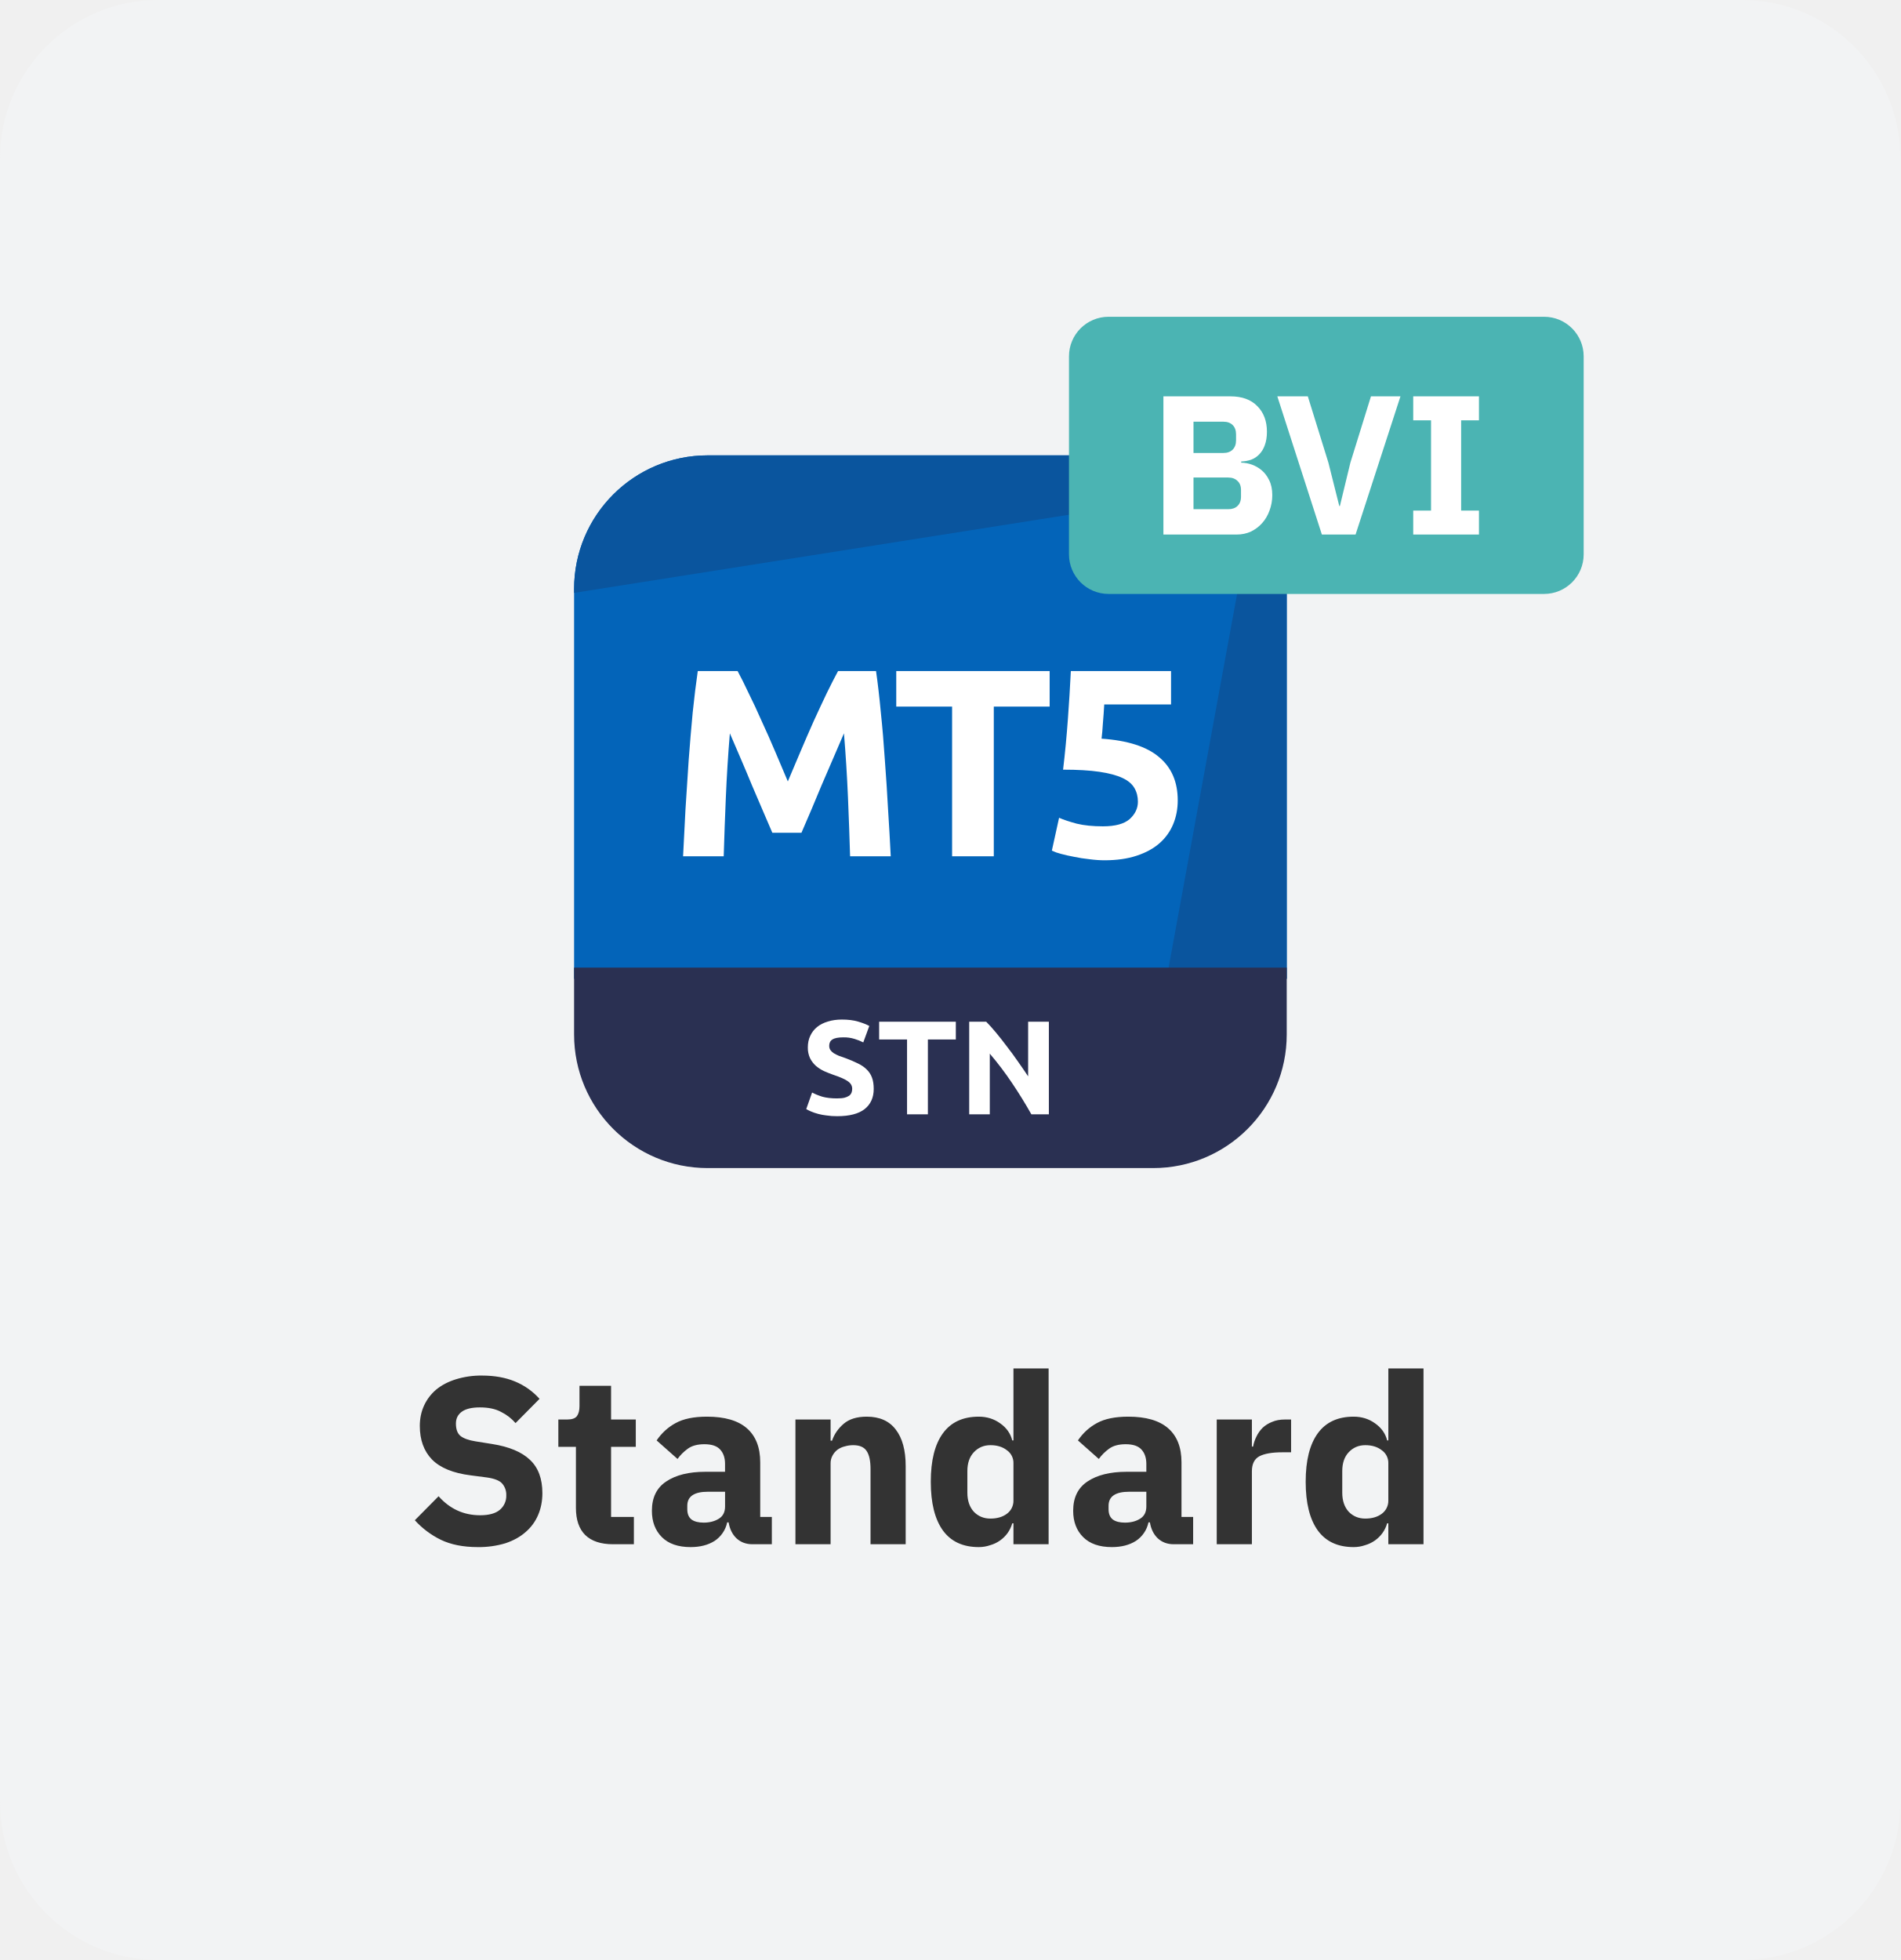
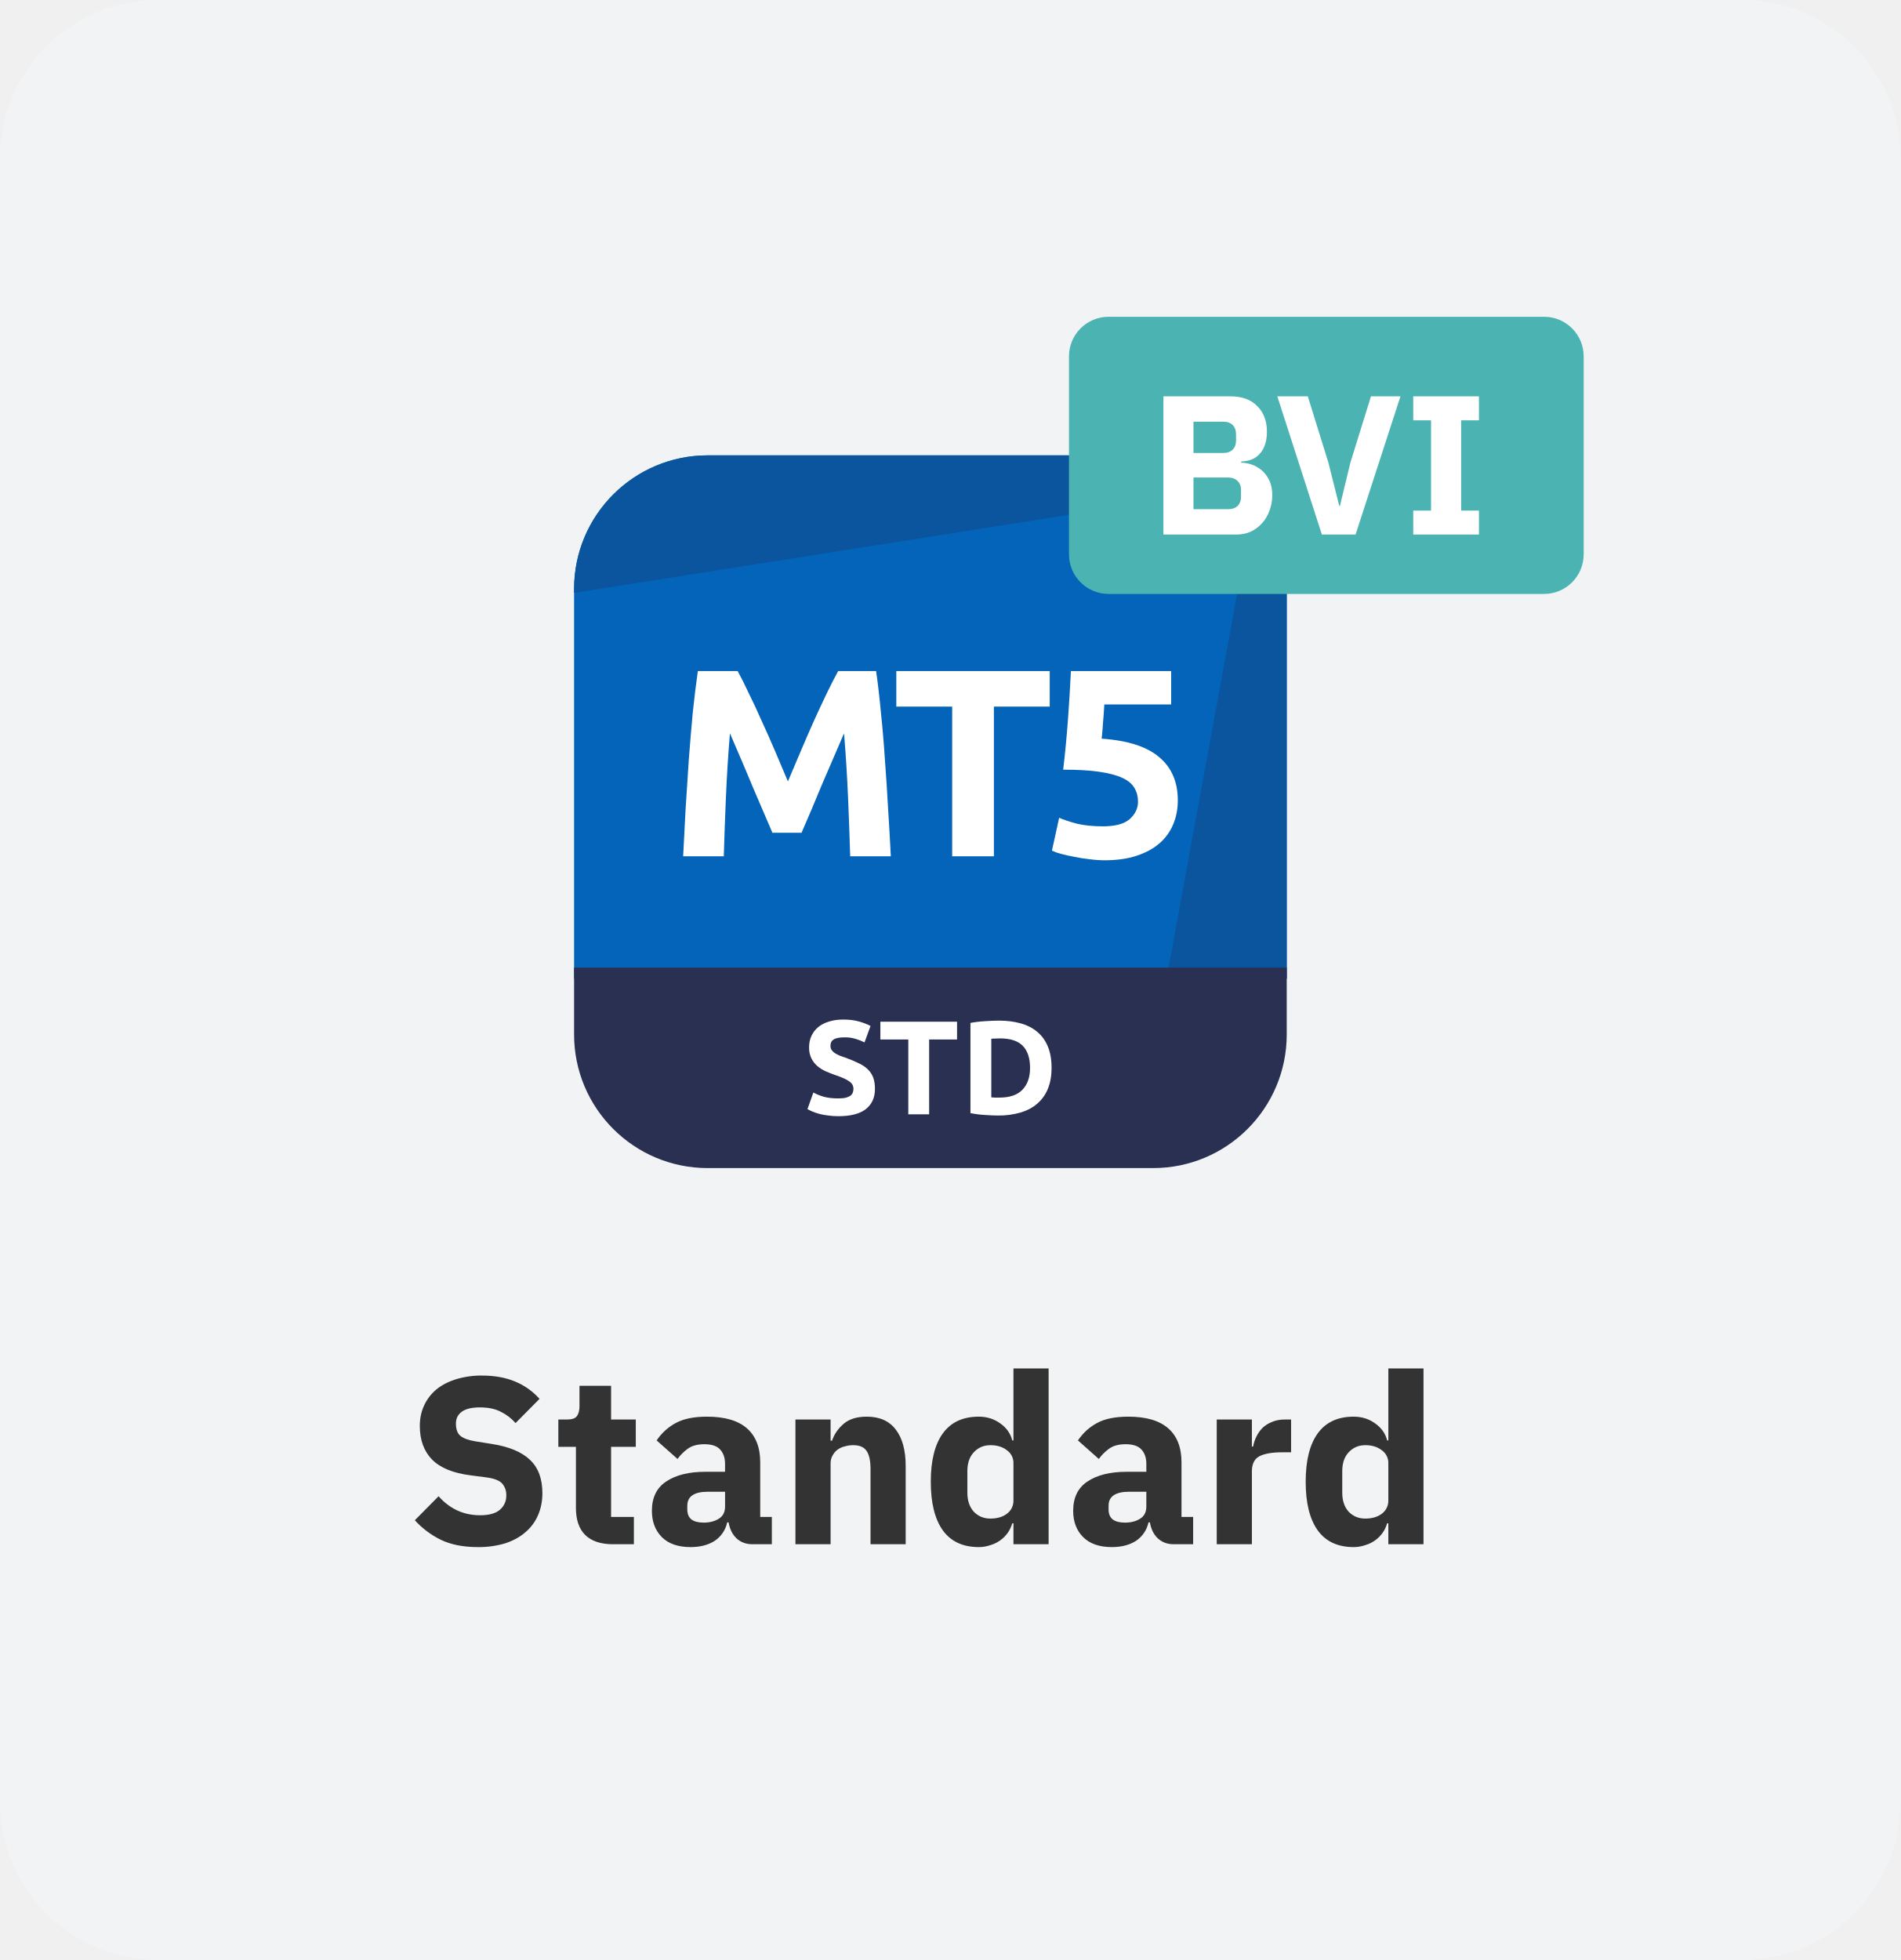
- <svg xmlns="http://www.w3.org/2000/svg" viewBox="0 0 96 99" fill="none">
-   <g clip-path="url(#prefix__clip0_29417_160636)">
-     <path d="M88 0H8a8 8 0 00-8 8v83a8 8 0 008 8h80a8 8 0 008-8V8a8 8 0 00-8-8z" fill="#F2F3F4" />
-     <g clip-path="url(#prefix__clip1_29417_160636)">
-       <path d="M58.25 23h-22.5A6.75 6.75 0 0029 29.75v19.688h36V29.75A6.75 6.75 0 0058.25 23z" fill="#0364B9" />
-       <path d="M35.75 23A6.75 6.75 0 0029 29.75v.196l33.654-5.312A6.723 6.723 0 0058.25 23h-22.5zM65 29.75c0-1.692-.623-3.24-1.651-4.424l-4.42 24.111H65V29.75z" fill="#0A559E" />
-       <path d="M29 48.875h36v3.375A6.75 6.75 0 0158.25 59h-22.5A6.75 6.75 0 0129 52.25v-3.375z" fill="#2A3052" />
-       <path d="M37.26 33.895c.162.296.346.665.553 1.106.216.433.437.905.662 1.418.234.504.463 1.022.688 1.553.226.53.437 1.03.635 1.498l.634-1.498c.225-.532.45-1.049.675-1.553.235-.513.455-.985.662-1.417.216-.442.405-.81.567-1.108h1.917c.09.622.171 1.319.243 2.093.081.765.148 1.566.203 2.403.063.828.117 1.66.162 2.498.053.837.099 1.624.135 2.362h-2.053c-.026-.909-.063-1.899-.107-2.97a80.228 80.228 0 00-.203-3.24l-.54 1.255-.594 1.377a122.562 122.562 0 01-1.013 2.39h-1.471c-.126-.297-.279-.652-.459-1.066-.18-.424-.369-.864-.567-1.324a89.758 89.758 0 00-.58-1.377 582.26 582.26 0 01-.54-1.255 80.228 80.228 0 00-.203 3.24 242.892 242.892 0 00-.108 2.97h-2.052c.036-.738.077-1.526.121-2.362l.162-2.498c.063-.837.131-1.638.203-2.403.081-.774.166-1.471.257-2.093h2.011zM53.024 33.895v1.795h-2.822v7.56h-2.106v-7.56h-2.821v-1.795h7.749zM57.482 40.496c0-.261-.058-.49-.175-.689-.117-.207-.32-.378-.608-.513-.288-.134-.675-.238-1.16-.31-.487-.072-1.099-.108-1.837-.108.1-.837.18-1.688.243-2.551a96.92 96.92 0 00.149-2.43h5.062v1.687h-3.375c-.018.324-.04.639-.067.945-.018.297-.04.558-.068.783 1.314.09 2.282.4 2.903.931.63.523.945 1.252.945 2.188 0 .431-.077.832-.23 1.201a2.585 2.585 0 01-.688.959c-.306.27-.693.481-1.161.634-.46.153-1 .23-1.62.23-.243 0-.5-.019-.77-.055a7.211 7.211 0 01-.77-.121 8.206 8.206 0 01-.66-.148 2.597 2.597 0 01-.46-.162l.365-1.661c.225.099.522.198.89.297.37.09.81.135 1.324.135.62 0 1.07-.121 1.35-.364.279-.253.418-.545.418-.878zM42.293 55.48c.149 0 .27-.01.365-.033a.775.775 0 00.236-.101.36.36 0 00.121-.155.542.542 0 00.034-.196c0-.153-.072-.28-.216-.378-.144-.104-.391-.214-.742-.33a6.482 6.482 0 01-.46-.183 1.838 1.838 0 01-.411-.263 1.316 1.316 0 01-.297-.385 1.227 1.227 0 01-.115-.554c0-.216.04-.41.122-.58.08-.176.195-.324.344-.446.148-.121.328-.213.54-.276.211-.068.45-.102.715-.102.315 0 .588.034.817.102.23.067.419.141.567.222l-.304.83a2.621 2.621 0 00-.438-.175 1.78 1.78 0 00-.574-.08c-.252 0-.434.035-.547.107-.108.068-.162.173-.162.317 0 .086.02.158.06.216.041.059.098.113.17.162.076.045.162.088.256.129.1.036.207.074.324.114.243.09.455.18.635.27.18.086.328.187.445.304.122.117.212.254.27.412.059.157.088.349.088.574 0 .436-.153.776-.46 1.019-.305.238-.766.358-1.383.358a3.52 3.52 0 01-.56-.04 2.795 2.795 0 01-.776-.203 2.71 2.71 0 01-.23-.115l.297-.837c.14.076.31.146.513.21.207.058.46.087.756.087zM48.284 51.606v.898h-1.411v3.78H45.82v-3.78h-1.41v-.898h3.874zM52.1 56.284a23.54 23.54 0 00-.98-1.586A16.12 16.12 0 0050 53.22v3.064h-1.04v-4.678h.858c.148.149.313.331.492.547.18.216.363.448.547.695.19.243.376.498.56.763.185.261.358.513.52.756v-2.76h1.047v4.677h-.885z" fill="#fff" />
-     </g>
-     <path d="M24.135 78.144c-.736 0-1.36-.124-1.872-.372a4.363 4.363 0 01-1.308-.984l1.2-1.212c.568.64 1.268.96 2.1.96.448 0 .78-.092.996-.276a.914.914 0 00.324-.732.863.863 0 00-.192-.576c-.128-.16-.388-.268-.78-.324l-.828-.108c-.888-.112-1.54-.38-1.956-.804-.408-.424-.612-.988-.612-1.692 0-.376.072-.72.216-1.032.144-.312.348-.58.612-.804.272-.224.6-.396.984-.516a4.283 4.283 0 011.332-.192c.632 0 1.188.1 1.668.3.48.2.892.492 1.236.876l-1.212 1.224a2.33 2.33 0 00-.732-.564c-.28-.152-.636-.228-1.068-.228-.408 0-.712.072-.912.216-.2.144-.3.344-.3.6 0 .288.076.496.228.624.16.128.416.22.768.276l.828.132c.864.136 1.504.404 1.92.804.416.392.624.952.624 1.68 0 .4-.072.768-.216 1.104a2.336 2.336 0 01-.636.864c-.272.24-.612.428-1.02.564a4.647 4.647 0 01-1.392.192zM30.965 78c-.616 0-1.084-.156-1.404-.468-.312-.312-.468-.768-.468-1.368V73.08h-.888V71.7h.444c.24 0 .404-.056.492-.168.088-.12.132-.288.132-.504v-1.032h1.596V71.7h1.248v1.38h-1.248v3.54h1.152V78h-1.056zM38.007 78c-.32 0-.588-.1-.804-.3-.209-.2-.34-.468-.397-.804h-.072a1.48 1.48 0 01-.636.936c-.328.208-.731.312-1.212.312-.632 0-1.116-.168-1.452-.504-.335-.336-.503-.78-.503-1.332 0-.664.24-1.156.72-1.476.487-.328 1.147-.492 1.98-.492h.995v-.396c0-.304-.08-.544-.24-.72-.16-.184-.428-.276-.803-.276-.352 0-.633.076-.84.228-.209.152-.38.324-.517.516l-1.056-.936c.256-.376.576-.668.96-.876.392-.216.92-.324 1.584-.324.897 0 1.569.196 2.017.588.447.392.672.964.672 1.716v2.76h.587V78h-.983zm-2.46-1.092c.296 0 .547-.064.756-.192.216-.128.324-.336.324-.624v-.744h-.864c-.697 0-1.044.236-1.044.708v.18c0 .232.072.404.215.516.145.104.349.156.613.156zM40.182 78v-6.3h1.776v1.068h.073c.111-.328.308-.612.587-.852.28-.24.668-.36 1.164-.36.649 0 1.137.216 1.465.648.336.432.504 1.048.504 1.848V78h-1.776v-3.804c0-.408-.065-.708-.193-.9-.127-.2-.355-.3-.683-.3-.144 0-.284.02-.42.06-.137.032-.26.088-.373.168a.918.918 0 00-.252.3.785.785 0 00-.096.396V78h-1.776zM51.195 76.944h-.06a1.649 1.649 0 01-.228.48 1.634 1.634 0 01-.888.624 1.74 1.74 0 01-.576.096c-.8 0-1.404-.28-1.812-.84-.408-.568-.612-1.388-.612-2.46s.204-1.888.612-2.448c.408-.56 1.012-.84 1.812-.84.408 0 .768.112 1.08.336.32.224.524.512.612.864h.06V69.12h1.776V78h-1.776v-1.056zm-1.164-.24c.336 0 .612-.08.828-.24a.81.81 0 00.336-.684v-1.86a.779.779 0 00-.336-.672c-.216-.168-.492-.252-.828-.252-.336 0-.616.12-.84.36-.216.232-.324.548-.324.948v1.092c0 .4.108.72.324.96.224.232.504.348.84.348zM59.288 78c-.32 0-.588-.1-.804-.3-.208-.2-.34-.468-.396-.804h-.072a1.48 1.48 0 01-.636.936c-.328.208-.732.312-1.212.312-.632 0-1.116-.168-1.452-.504-.336-.336-.504-.78-.504-1.332 0-.664.24-1.156.72-1.476.488-.328 1.148-.492 1.98-.492h.996v-.396c0-.304-.08-.544-.24-.72-.16-.184-.428-.276-.804-.276-.352 0-.632.076-.84.228-.208.152-.38.324-.516.516l-1.056-.936c.256-.376.576-.668.96-.876.392-.216.92-.324 1.584-.324.896 0 1.568.196 2.016.588.448.392.672.964.672 1.716v2.76h.588V78h-.984zm-2.46-1.092c.296 0 .548-.064.756-.192.216-.128.324-.336.324-.624v-.744h-.864c-.696 0-1.044.236-1.044.708v.18c0 .232.072.404.216.516.144.104.348.156.612.156zM61.464 78v-6.3h1.776v1.368h.06c.032-.176.088-.344.168-.504.08-.168.184-.316.312-.444.136-.128.296-.228.48-.3.184-.08.4-.12.648-.12h.312v1.656h-.444c-.52 0-.908.068-1.164.204-.248.136-.372.388-.372.756V78h-1.776zM70.132 76.944h-.06a1.649 1.649 0 01-.228.48 1.634 1.634 0 01-.888.624 1.74 1.74 0 01-.576.096c-.8 0-1.403-.28-1.811-.84-.409-.568-.612-1.388-.612-2.46s.204-1.888.612-2.448c.407-.56 1.011-.84 1.811-.84.409 0 .769.112 1.08.336.32.224.525.512.613.864h.06V69.12h1.776V78h-1.777v-1.056zm-1.163-.24c.336 0 .612-.08.828-.24a.81.81 0 00.335-.684v-1.86a.779.779 0 00-.336-.672c-.216-.168-.492-.252-.828-.252-.336 0-.615.12-.84.36-.216.232-.323.548-.323.948v1.092c0 .4.107.72.323.96.225.232.504.348.84.348z" fill="#333" />
-     <path d="M78 16.5H56a1.5 1.5 0 00-1.5 1.5v10a1.5 1.5 0 001.5 1.5h22a1.5 1.5 0 001.5-1.5V18a1.5 1.5 0 00-1.5-1.5z" fill="#4BB4B3" />
-     <path d="M58.77 20.02h3.39c.58 0 1.03.163 1.35.49.327.326.49.76.49 1.3 0 .267-.038.492-.11.68a1.22 1.22 0 01-.28.46c-.114.12-.25.21-.41.27-.154.053-.32.082-.5.09v.06a1.64 1.64 0 011.03.38c.153.127.28.293.38.5.106.206.16.46.16.76 0 .272-.047.532-.14.78-.087.24-.21.45-.37.63s-.35.322-.57.43c-.22.1-.46.15-.72.15h-3.7v-6.98zm1.52 5.7h1.75c.2 0 .357-.053.47-.16.12-.113.18-.27.18-.47v-.34c0-.2-.06-.354-.18-.46-.113-.113-.27-.17-.47-.17h-1.75v1.6zm0-2.84h1.51c.2 0 .357-.057.47-.17.112-.114.17-.27.17-.47v-.3c0-.2-.057-.358-.17-.47-.114-.113-.27-.17-.47-.17h-1.51v1.58zM66.775 27l-2.25-6.98h1.54l1.04 3.35.55 2.19h.03l.53-2.19 1.04-3.35h1.49L68.477 27h-1.7zm4.615 0v-1.21h.9v-4.56h-.9v-1.21h3.32v1.21h-.9v4.56h.9V27h-3.32z" fill="#fff" />
-     <path d="M78 16.5H56a1.5 1.5 0 00-1.5 1.5v10a1.5 1.5 0 001.5 1.5h22a1.5 1.5 0 001.5-1.5V18a1.5 1.5 0 00-1.5-1.5z" stroke="#4BB4B3" />
+ <svg xmlns="http://www.w3.org/2000/svg" fill="none" viewBox="0 0 96 99">
+   <g clip-path="url(#a)">
+     <path fill="#F2F3F4" d="M88 0H8a8 8 0 0 0-8 8v83a8 8 0 0 0 8 8h80a8 8 0 0 0 8-8V8a8 8 0 0 0-8-8Z" />
+     <path fill="#0364B9" d="M58.25 23h-22.5A6.75 6.75 0 0 0 29 29.75v19.688h36V29.75A6.75 6.75 0 0 0 58.25 23Z" />
+     <path fill="#0A559E" d="M35.75 23A6.75 6.75 0 0 0 29 29.75v.196l33.654-5.312A6.723 6.723 0 0 0 58.25 23h-22.5ZM65 29.75c0-1.692-.623-3.24-1.651-4.424l-4.42 24.111H65V29.75Z" />
+     <path fill="#2A3052" d="M29 48.875h36v3.375A6.75 6.75 0 0 1 58.25 59h-22.5A6.75 6.75 0 0 1 29 52.25v-3.375Z" />
+     <path fill="#fff" d="M37.264 33.895c.162.296.347.665.554 1.106.216.433.436.905.661 1.418.234.504.464 1.022.689 1.553l.634 1.498.635-1.498c.225-.532.45-1.049.675-1.553.234-.513.454-.985.661-1.417.216-.442.405-.81.567-1.108h1.917c.09.622.171 1.319.243 2.093.081.765.149 1.566.203 2.403.063.828.117 1.66.162 2.498.054.837.099 1.624.135 2.362h-2.052c-.027-.909-.063-1.899-.108-2.97a80.228 80.228 0 0 0-.203-3.24l-.54 1.255-.594 1.377a122.562 122.562 0 0 1-1.012 2.39h-1.472c-.126-.297-.279-.652-.459-1.066-.18-.424-.369-.864-.567-1.324a89.758 89.758 0 0 0-.58-1.377 582.26 582.26 0 0 1-.54-1.255 80.228 80.228 0 0 0-.203 3.24 242.892 242.892 0 0 0-.108 2.97H34.51c.036-.738.077-1.526.122-2.362l.162-2.498c.063-.837.13-1.638.202-2.403.081-.774.167-1.471.257-2.093h2.011ZM53.028 33.895v1.795h-2.821v7.56H48.1v-7.56h-2.822v-1.795h7.75ZM57.487 40.496c0-.261-.059-.49-.176-.689-.117-.207-.32-.378-.607-.513-.288-.134-.675-.238-1.161-.31-.486-.072-1.098-.108-1.836-.108.099-.837.18-1.688.243-2.551a96.92 96.92 0 0 0 .148-2.43h5.063v1.687h-3.375c-.018.324-.04.639-.068.945-.018.297-.04.558-.067.783 1.314.09 2.281.4 2.902.931.63.523.945 1.252.945 2.188 0 .431-.076.832-.23 1.201a2.585 2.585 0 0 1-.688.959c-.306.27-.693.481-1.16.634-.46.153-1 .23-1.62.23-.244 0-.5-.019-.77-.055a7.211 7.211 0 0 1-.77-.121 8.206 8.206 0 0 1-.661-.148 2.597 2.597 0 0 1-.46-.162l.365-1.661c.225.099.522.198.891.297.37.09.81.135 1.323.135.621 0 1.071-.121 1.35-.364.28-.253.419-.545.419-.878ZM42.356 55.48c.148 0 .27-.01.364-.033a.775.775 0 0 0 .236-.101.36.36 0 0 0 .122-.155.542.542 0 0 0 .034-.196c0-.153-.072-.28-.216-.378-.144-.104-.392-.214-.743-.33a6.482 6.482 0 0 1-.459-.183 1.838 1.838 0 0 1-.412-.263 1.316 1.316 0 0 1-.296-.385 1.227 1.227 0 0 1-.115-.554c0-.216.04-.41.121-.58.081-.176.196-.324.345-.446.148-.121.328-.213.54-.276.211-.068.45-.102.715-.102.315 0 .587.034.817.102.23.067.418.141.567.222l-.304.83a2.621 2.621 0 0 0-.439-.175 1.78 1.78 0 0 0-.573-.08c-.252 0-.435.035-.547.107-.108.068-.162.173-.162.317 0 .086.02.158.06.216.041.059.097.113.17.162.076.045.161.088.256.129.099.036.207.074.324.114.243.09.454.18.634.27.18.086.329.187.446.304.121.117.211.254.27.412.058.157.088.349.088.574 0 .436-.154.776-.46 1.019-.305.238-.767.358-1.383.358a3.52 3.52 0 0 1-.56-.04 2.795 2.795 0 0 1-.776-.203 2.71 2.71 0 0 1-.23-.115l.297-.837c.14.076.31.146.513.21.207.058.459.087.756.087ZM48.346 51.606v.898h-1.41v3.78h-1.053v-3.78h-1.411v-.898h3.874ZM50.076 55.427l.169.013h.236c.527 0 .916-.132 1.168-.398.256-.265.385-.632.385-1.1 0-.49-.122-.862-.365-1.114-.243-.252-.628-.378-1.154-.378-.072 0-.146.002-.223.007-.076 0-.148.004-.216.013v2.957Zm3.044-1.485c0 .405-.063.758-.189 1.06a1.946 1.946 0 0 1-.54.749c-.23.198-.51.346-.843.445a3.927 3.927 0 0 1-1.12.149c-.19 0-.41-.01-.662-.027a5.075 5.075 0 0 1-.743-.095v-4.556c.243-.045.495-.074.756-.088a10.3 10.3 0 0 1 .682-.027c.4 0 .763.045 1.087.135.328.09.61.232.843.426.234.193.414.44.54.742.126.302.19.664.19 1.087Z" />
+     <path fill="#333" d="M24.135 78.144c-.736 0-1.36-.124-1.872-.372a4.363 4.363 0 0 1-1.308-.984l1.2-1.212c.568.64 1.268.96 2.1.96.448 0 .78-.092.996-.276a.914.914 0 0 0 .324-.732.863.863 0 0 0-.192-.576c-.128-.16-.388-.268-.78-.324l-.828-.108c-.888-.112-1.54-.38-1.956-.804-.408-.424-.612-.988-.612-1.692 0-.376.072-.72.216-1.032.144-.312.348-.58.612-.804.272-.224.6-.396.984-.516a4.283 4.283 0 0 1 1.332-.192c.632 0 1.188.1 1.668.3.48.2.892.492 1.236.876l-1.212 1.224a2.33 2.33 0 0 0-.732-.564c-.28-.152-.636-.228-1.068-.228-.408 0-.712.072-.912.216-.2.144-.3.344-.3.6 0 .288.076.496.228.624.16.128.416.22.768.276l.828.132c.864.136 1.504.404 1.92.804.416.392.624.952.624 1.68 0 .4-.072.768-.216 1.104a2.336 2.336 0 0 1-.636.864c-.272.24-.612.428-1.02.564a4.647 4.647 0 0 1-1.392.192ZM30.965 78c-.616 0-1.084-.156-1.404-.468-.312-.312-.468-.768-.468-1.368V73.08h-.888V71.7h.444c.24 0 .404-.056.492-.168.088-.12.132-.288.132-.504v-1.032h1.596V71.7h1.248v1.38h-1.248v3.54h1.152V78h-1.056ZM38.007 78c-.32 0-.588-.1-.804-.3-.209-.2-.34-.468-.397-.804h-.072a1.48 1.48 0 0 1-.636.936c-.328.208-.731.312-1.212.312-.632 0-1.116-.168-1.452-.504-.335-.336-.503-.78-.503-1.332 0-.664.24-1.156.72-1.476.487-.328 1.147-.492 1.98-.492h.995v-.396c0-.304-.08-.544-.24-.72-.16-.184-.428-.276-.803-.276-.352 0-.633.076-.84.228-.209.152-.38.324-.517.516l-1.056-.936c.256-.376.576-.668.96-.876.392-.216.92-.324 1.584-.324.897 0 1.569.196 2.017.588.447.392.672.964.672 1.716v2.76h.587V78h-.983Zm-2.46-1.092c.296 0 .547-.064.756-.192.216-.128.324-.336.324-.624v-.744h-.864c-.697 0-1.044.236-1.044.708v.18c0 .232.072.404.215.516.145.104.349.156.613.156ZM40.182 78v-6.3h1.776v1.068h.073c.111-.328.308-.612.587-.852.28-.24.668-.36 1.164-.36.649 0 1.137.216 1.465.648.336.432.504 1.048.504 1.848V78h-1.776v-3.804c0-.408-.065-.708-.193-.9-.127-.2-.355-.3-.683-.3-.144 0-.284.02-.42.06-.137.032-.26.088-.373.168a.918.918 0 0 0-.252.3.785.785 0 0 0-.096.396V78h-1.776ZM51.195 76.944h-.06a1.649 1.649 0 0 1-.228.48 1.634 1.634 0 0 1-.888.624 1.74 1.74 0 0 1-.576.096c-.8 0-1.404-.28-1.812-.84-.408-.568-.612-1.388-.612-2.46s.204-1.888.612-2.448c.408-.56 1.012-.84 1.812-.84.408 0 .768.112 1.08.336.32.224.524.512.612.864h.06V69.12h1.776V78h-1.776v-1.056Zm-1.164-.24c.336 0 .612-.08.828-.24a.81.81 0 0 0 .336-.684v-1.86a.779.779 0 0 0-.336-.672c-.216-.168-.492-.252-.828-.252-.336 0-.616.12-.84.36-.216.232-.324.548-.324.948v1.092c0 .4.108.72.324.96.224.232.504.348.84.348ZM59.288 78c-.32 0-.588-.1-.804-.3-.208-.2-.34-.468-.396-.804h-.072a1.48 1.48 0 0 1-.636.936c-.328.208-.732.312-1.212.312-.632 0-1.116-.168-1.452-.504-.336-.336-.504-.78-.504-1.332 0-.664.24-1.156.72-1.476.488-.328 1.148-.492 1.98-.492h.996v-.396c0-.304-.08-.544-.24-.72-.16-.184-.428-.276-.804-.276-.352 0-.632.076-.84.228-.208.152-.38.324-.516.516l-1.056-.936c.256-.376.576-.668.96-.876.392-.216.92-.324 1.584-.324.896 0 1.568.196 2.016.588.448.392.672.964.672 1.716v2.76h.588V78h-.984Zm-2.46-1.092c.296 0 .548-.064.756-.192.216-.128.324-.336.324-.624v-.744h-.864c-.696 0-1.044.236-1.044.708v.18c0 .232.072.404.216.516.144.104.348.156.612.156ZM61.464 78v-6.3h1.776v1.368h.06c.032-.176.088-.344.168-.504.08-.168.184-.316.312-.444.136-.128.296-.228.48-.3.184-.08.4-.12.648-.12h.312v1.656h-.444c-.52 0-.908.068-1.164.204-.248.136-.372.388-.372.756V78h-1.776ZM70.132 76.944h-.06a1.649 1.649 0 0 1-.228.48 1.634 1.634 0 0 1-.888.624 1.74 1.74 0 0 1-.576.096c-.8 0-1.403-.28-1.811-.84-.409-.568-.612-1.388-.612-2.46s.204-1.888.612-2.448c.407-.56 1.011-.84 1.811-.84.409 0 .769.112 1.08.336.32.224.525.512.613.864h.06V69.12h1.776V78h-1.777v-1.056Zm-1.163-.24c.336 0 .612-.08.828-.24a.81.81 0 0 0 .335-.684v-1.86a.779.779 0 0 0-.336-.672c-.216-.168-.492-.252-.828-.252-.336 0-.615.12-.84.36-.216.232-.323.548-.323.948v1.092c0 .4.107.72.323.96.225.232.504.348.84.348Z" />
+     <path fill="#4BB4B3" d="M78 16.5H56a1.5 1.5 0 0 0-1.5 1.5v10a1.5 1.5 0 0 0 1.5 1.5h22a1.5 1.5 0 0 0 1.5-1.5V18a1.5 1.5 0 0 0-1.5-1.5Z" />
+     <path fill="#fff" d="M58.77 20.02h3.39c.58 0 1.03.163 1.35.49.327.326.49.76.49 1.3 0 .267-.038.492-.11.68a1.22 1.22 0 0 1-.28.46c-.114.12-.25.21-.41.27-.154.053-.32.082-.5.09v.06a1.64 1.64 0 0 1 1.03.38c.153.127.28.293.38.5.106.206.16.46.16.76 0 .272-.047.532-.14.78-.087.24-.21.45-.37.63s-.35.322-.57.43c-.22.1-.46.15-.72.15h-3.7v-6.98Zm1.52 5.7h1.75c.2 0 .357-.053.47-.16.12-.113.18-.27.18-.47v-.34c0-.2-.06-.354-.18-.46-.113-.113-.27-.17-.47-.17h-1.75v1.6Zm0-2.84h1.51c.2 0 .357-.057.47-.17.112-.114.17-.27.17-.47v-.3c0-.2-.057-.358-.17-.47-.114-.113-.27-.17-.47-.17h-1.51v1.58ZM66.775 27l-2.25-6.98h1.54l1.04 3.35.55 2.19h.03l.53-2.19 1.04-3.35h1.49L68.477 27h-1.7Zm4.615 0v-1.21h.9v-4.56h-.9v-1.21h3.32v1.21h-.9v4.56h.9V27h-3.32Z" />
+     <path stroke="#4BB4B3" d="M78 16.5H56a1.5 1.5 0 0 0-1.5 1.5v10a1.5 1.5 0 0 0 1.5 1.5h22a1.5 1.5 0 0 0 1.5-1.5V18a1.5 1.5 0 0 0-1.5-1.5Z" />
  </g>
  <defs>
-     <clipPath id="prefix__clip0_29417_160636">
+     <clipPath id="a">
      <path fill="#fff" d="M0 0h96v99H0z" />
-     </clipPath>
-     <clipPath id="prefix__clip1_29417_160636">
-       <path fill="#fff" transform="translate(29 23)" d="M0 0h36v36H0z" />
    </clipPath>
  </defs>
</svg>
